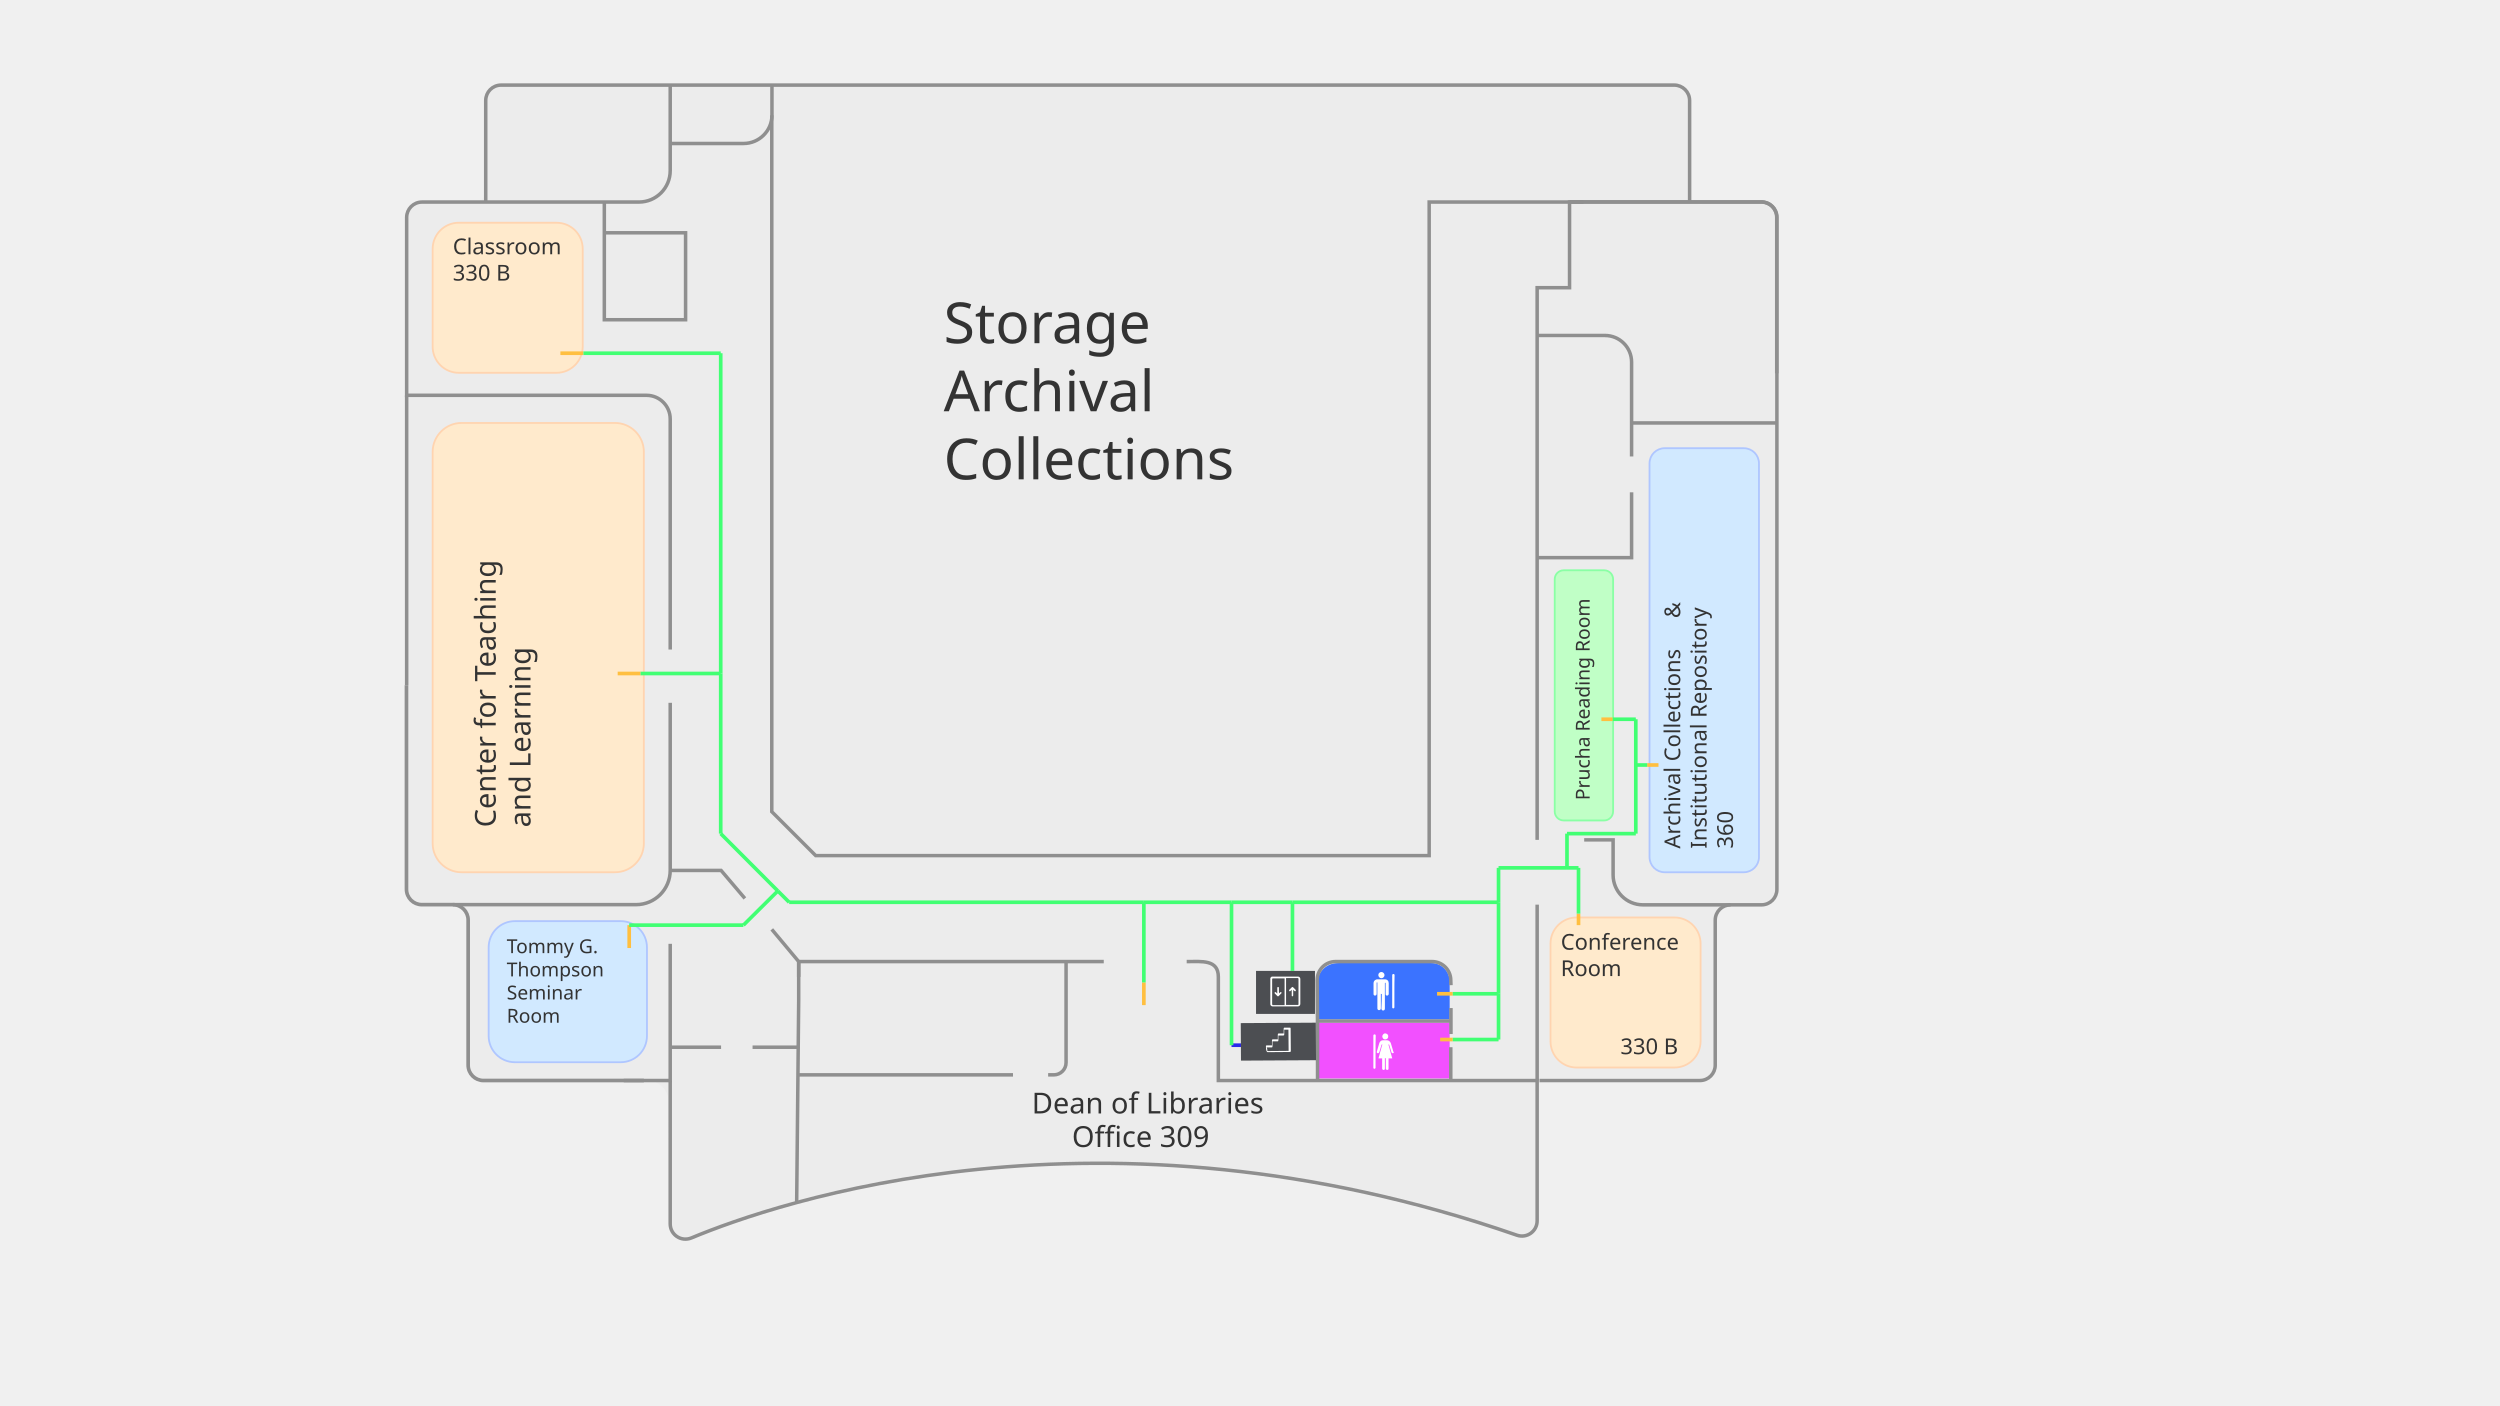
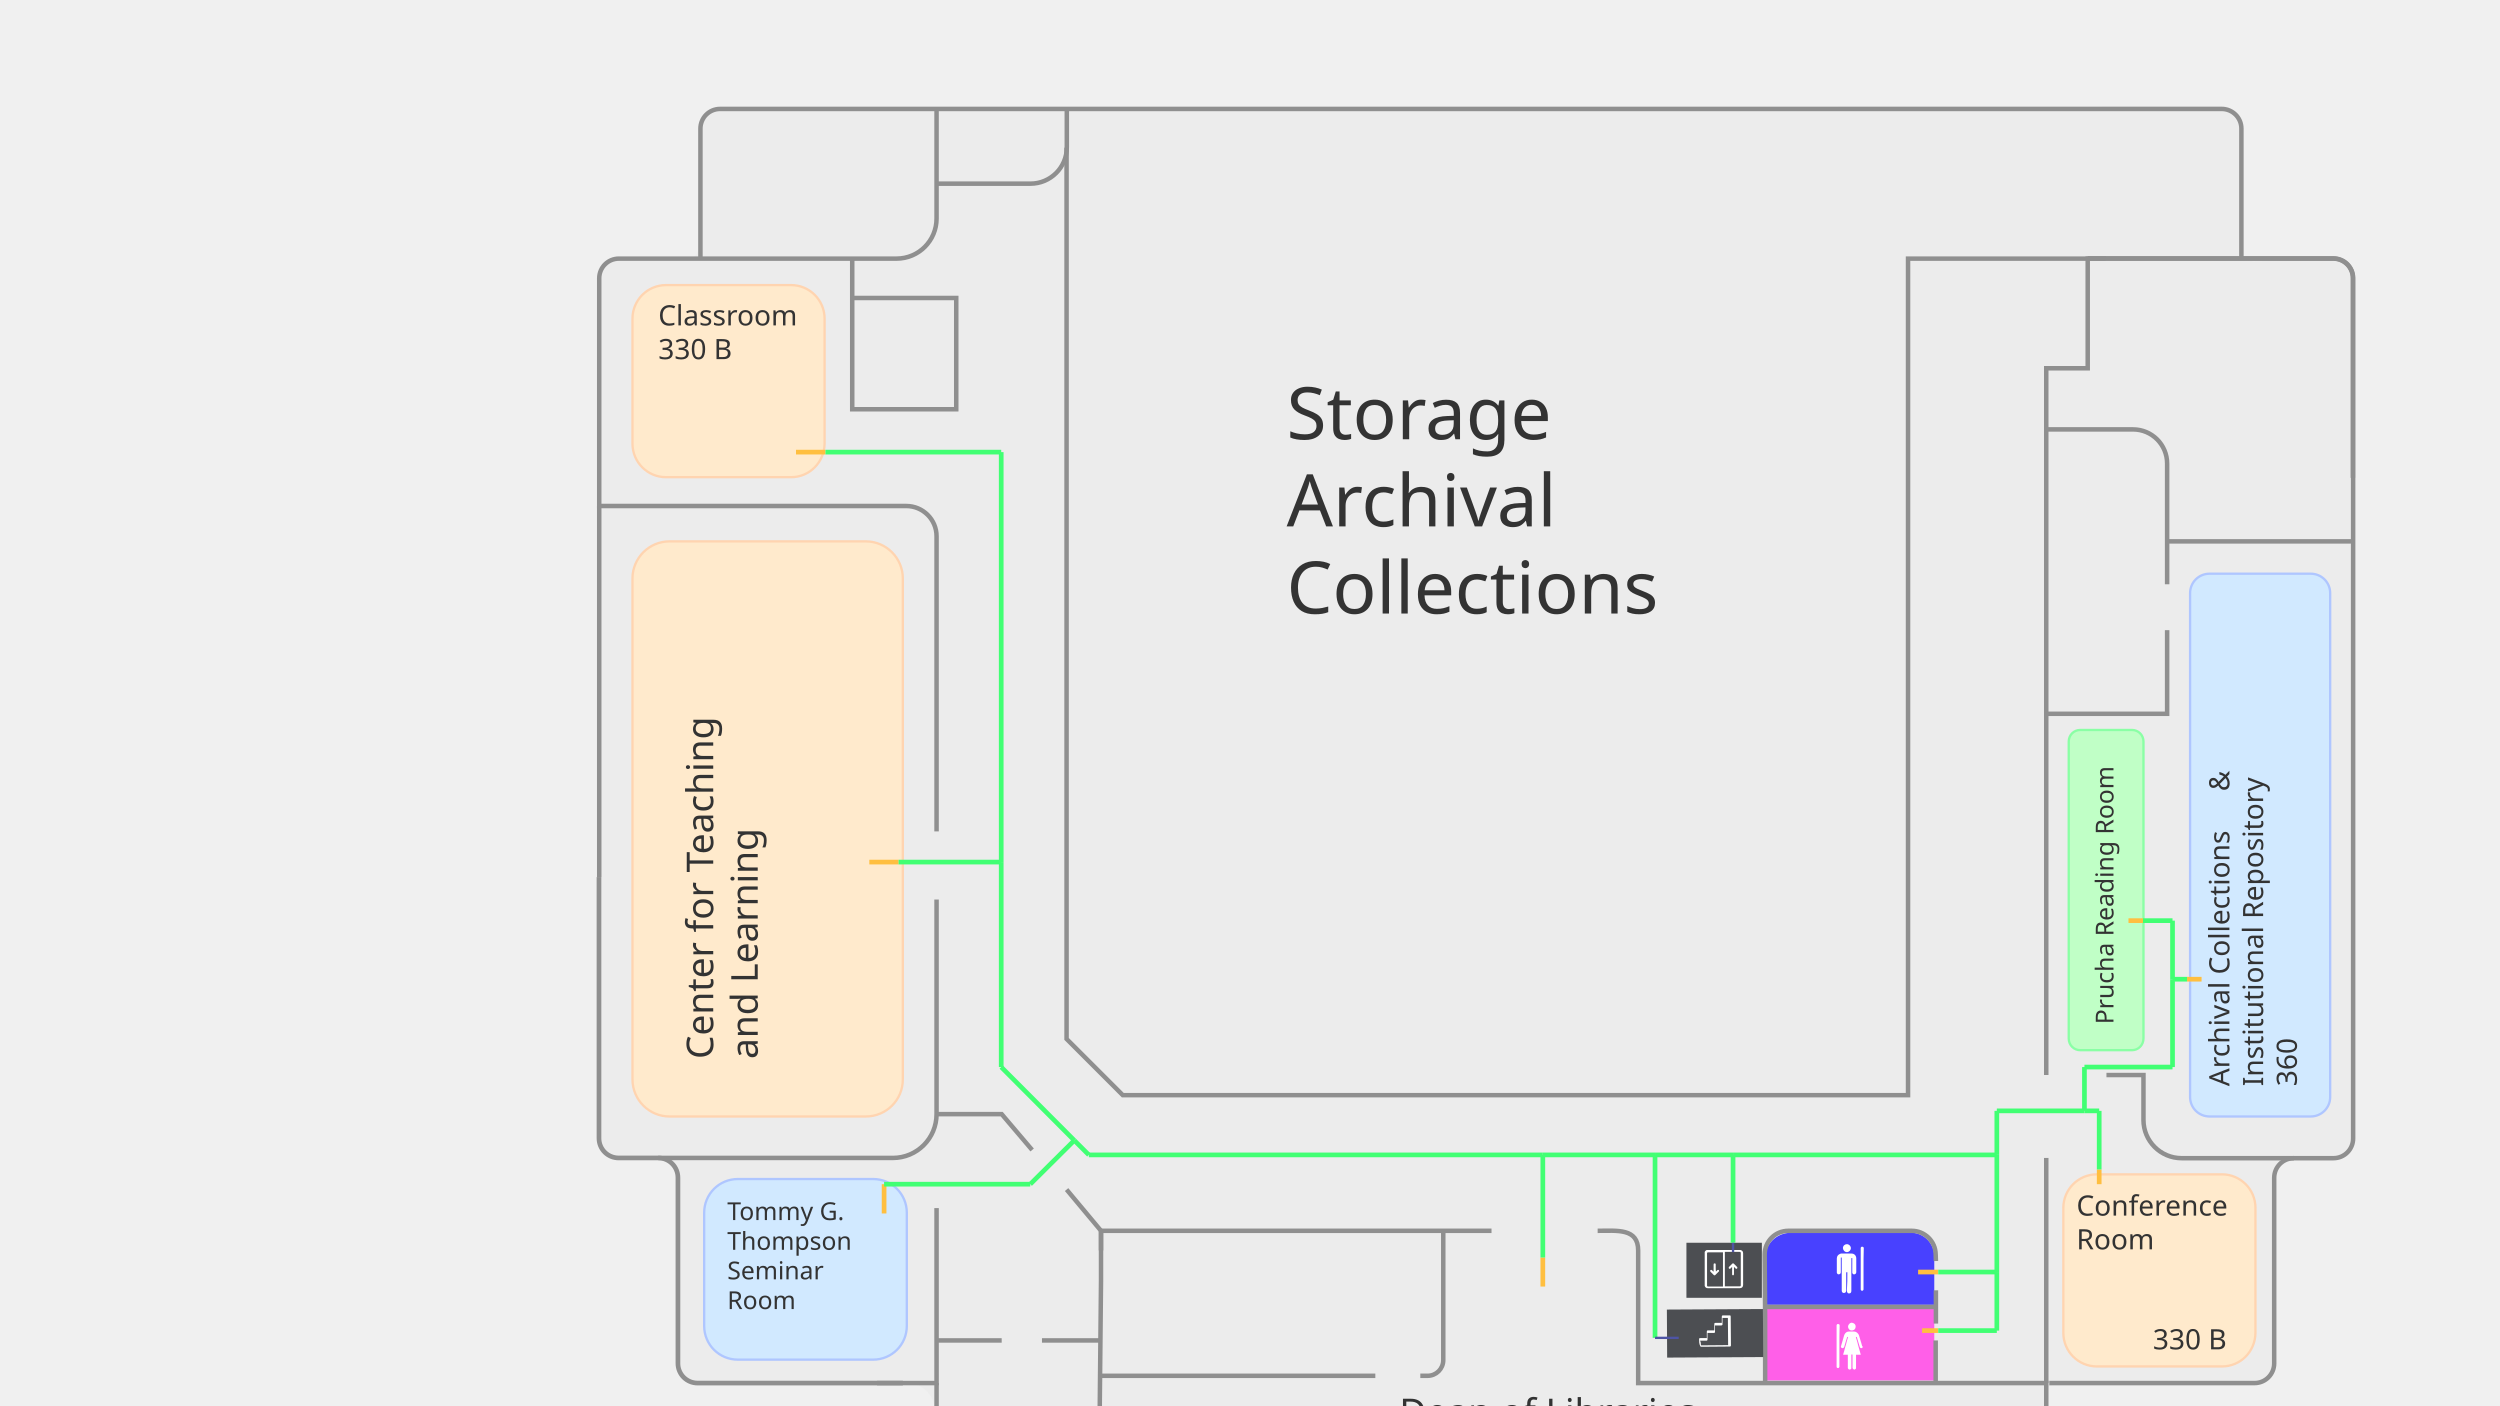
- <svg xmlns="http://www.w3.org/2000/svg" xmlns:xlink="http://www.w3.org/1999/xlink" version="1.1" id="Layer_1" x="0px" y="0px" width="1366px" height="768px" viewBox="0 0 1366 768" enable-background="new 0 0 1366 768" xml:space="preserve">
+ <svg xmlns="http://www.w3.org/2000/svg" xmlns:xlink="http://www.w3.org/1999/xlink" version="1.1" id="Layer_1" x="0px" y="0px" width="1366px" height="768px" viewBox="0 0 1000 600" enable-background="new 0 0 1366 768" xml:space="preserve">
  <path id="Base" fill="#ECECEC" d="M922.8,105.9V55.7c0-4.6-3-10.4-7.6-10.4l-641.6,1.3c-4.6,0-9.1,5.8-9.1,10.4v48.6  c0,4-2.9,5.1-6.9,5.1h-26.7c-4.6,0-8.7,5.2-8.7,11.6v364.4c0,4.6,3.9,8.2,8.5,8.2l16,0.1c4.6,0,8.5,3,8.5,7.6v80.3  c0.7,3.6,2.4,7.2,7,8h93.5c4.6,0,9.5,5.2,9.5,9.8l0.6,71.1c2.7,3.5,4.5,7,9.7,5.6l3.6-1C422,657.5,497.9,636,603.3,636  c92.8,0,178,18.5,225.3,39.7c5.5,2.5,12.8-4.1,10.5-10.5V598c0-4.6,1.3-7.3,5.9-7.3h84.1c4.6,0,8.3-2.4,8.3-7v-80.3  c0-4.6,3.7-8.4,8.4-8.4h16.7c4.6,0,8.3-3.7,8.3-8.3V122.3c0-5.2-3.1-12-8.3-12l-34.2,1.3C925.3,111.5,922.8,109,922.8,105.9z" />
-   <g id="Portals">
-     <line id="Stair.1.floor1" fill="none" stroke="#2A2AEA" stroke-width="2" stroke-miterlimit="10" x1="672.9" y1="571.1" x2="683" y2="571.1" />
-     <line id="Elev.1.floor1" fill="none" stroke="#2A2AEA" stroke-width="2" stroke-miterlimit="10" x1="706.2" y1="530.5" x2="706.2" y2="536.8" />
-   </g>
  <g id="Rooms">
    <a id="Seminar_1_" xlink:href="#">
      <g>
        <path id="_x3C_Group_x3E__5_" fill="#D1E9FF" stroke="#AFC6FF" stroke-miterlimit="10" d="M339.1,580.4h-57.7     c-8,0-14.4-6.4-14.4-14.4v-48.3c0-8,6.4-14.4,14.4-14.4h57.7c8,0,14.4,6.4,14.4,14.4V566C353.5,574,347.1,580.4,339.1,580.4z" />
      </g>
    </a>
    <a id="CFTaL_1_" xlink:href="#">
      <g>
        <path id="_x3C_Group_x3E__4_" fill="#FFEACC" stroke="#FFD4B0" stroke-miterlimit="10" d="M336,476.6h-83.8     c-8.7,0-15.8-7.1-15.8-15.8V246.9c0-8.7,7.1-15.8,15.8-15.8H336c8.7,0,15.8,7.1,15.8,15.8v213.9     C351.8,469.6,344.7,476.6,336,476.6z" />
      </g>
    </a>
-     <a id="330B_1_" xlink:href="#">
+     <a id="_x33_30B" xlink:href="#">
      <g>
        <path id="_x3C_Group_x3E__3_" fill="#FFEACC" stroke="#FFD4B0" stroke-miterlimit="10" d="M304.1,203.7h-53.4     c-7.9,0-14.3-6.4-14.3-14.3V136c0-7.9,6.4-14.3,14.3-14.3h53.4c7.9,0,14.3,6.4,14.3,14.3v53.4C318.3,197.3,312,203.7,304.1,203.7     z" />
      </g>
    </a>
    <a id="Prucha_1_" xlink:href="#">
      <g>
        <path id="_x3C_Group_x3E__2_" fill="#C0FFC6" stroke="#8AFFA5" stroke-miterlimit="10" d="M876.5,448.3h-22.1     c-2.7,0-4.9-2.2-4.9-4.9V316.5c0-2.7,2.2-4.9,4.9-4.9h22.1c2.7,0,4.9,2.2,4.9,4.9v126.8C881.4,446.1,879.2,448.3,876.5,448.3z" />
      </g>
    </a>
    <a id="Archives_1_" xlink:href="#">
      <g>
        <path id="_x3C_Group_x3E__1_" fill="#D1E9FF" stroke="#AFC6FF" stroke-miterlimit="10" d="M952.8,476.6h-43.2     c-4.6,0-8.3-3.7-8.3-8.3V253.2c0-4.6,3.7-8.3,8.3-8.3h43.2c4.6,0,8.3,3.7,8.3,8.3v215.1C961.1,472.9,957.4,476.6,952.8,476.6z" />
      </g>
    </a>
    <a id="Conference_1_" xlink:href="#">
      <g>
        <path id="_x3C_Group_x3E_" fill="#FFEACC" stroke="#FFD4B0" stroke-miterlimit="10" d="M914.9,583.3h-53.4     c-7.9,0-14.3-6.4-14.3-14.3v-53.4c0-7.9,6.4-14.3,14.3-14.3h53.4c7.9,0,14.3,6.4,14.3,14.3V569     C929.1,577,922.8,583.3,914.9,583.3z" />
      </g>
    </a>
-     <path id="Mens3" fill="#3B73FF" d="M792.1,557h-72.4v-19.1c0-6.5,4.6-11.7,11.7-11.7H782c5.6,0,10.1,4.5,10.1,10.1V557z" />
-     <rect id="Womens3" x="720.7" y="558.8" fill="#F250FF" width="71.4" height="30.5" />
+     <path id="Mens3" fill="#4841FF" d="M792.1,557h-72.4v-19.1c0-6.5,4.6-11.7,11.7-11.7H782c5.6,0,10.1,4.5,10.1,10.1V557z" />
+     <rect id="Womens3" x="720.7" y="558.8" fill="#FF5FE8" width="71.4" height="30.5" />
  </g>
  <g id="Base_1_">
    <g id="Icons_1_">
      <g>
        <path fill="#FFFFFF" d="M751.6,574.6c0,2.9,0,5.7,0,8.6c0,0.2,0,0.2,0,0.3c-0.1,0.3-0.3,0.5-0.6,0.5s-0.6-0.2-0.6-0.6     c0-0.1,0-0.2,0-0.3c0-5.7,0-11.4,0-17.1c0-0.1,0-0.2,0-0.3c0.1-0.3,0.3-0.6,0.7-0.5c0.3,0,0.6,0.2,0.6,0.6c0,0.1,0,0.2,0,0.2     C751.6,568.9,751.6,571.7,751.6,574.6z" />
      </g>
      <g>
        <g>
          <path fill="#FFFFFF" d="M755,543.1c-0.2,0-0.3,0-0.5,0c0,0.1,0,0.2,0,0.2c0,2.5,0,5,0,7.5c0,0.6-0.2,1-0.7,1.1      c-0.6,0.2-1.2-0.2-1.2-0.9c0-0.1,0-0.2,0-0.3c0-4.5,0-9,0-13.5c0-0.2,0.1-0.4-0.2-0.4s-0.2,0.2-0.2,0.4c0,1.9,0,3.8,0,5.8      c0,0.4-0.1,0.7-0.5,0.9c-0.6,0.3-1.1-0.1-1.2-0.6c0-0.1,0-0.2,0-0.2c0-1.9,0-3.9,0-5.9c0-1,0.6-1.7,1.5-2      c0.2-0.1,0.4-0.1,0.6-0.1c1.4,0,2.8,0,4.1,0s2.1,0.9,2.1,2.1c0,1.9,0,3.9,0,5.9c0,0.6-0.6,1-1.1,0.9c-0.3-0.1-0.5-0.3-0.6-0.6      c0-0.1,0-0.2,0-0.4c0-1.9,0-3.7,0-5.6c0-0.2,0.1-0.4-0.2-0.4c-0.2,0-0.2,0.2-0.2,0.4c0,4.5,0,9.1,0,13.6c0,0.6-0.2,1-0.7,1.1      c-0.6,0.2-1.1-0.2-1.2-0.9c0-0.1,0-0.2,0-0.3C755,548.1,755,545.7,755,543.1C755,543.3,755,543.2,755,543.1z" />
          <path fill="#FFFFFF" d="M753.1,532.8c0-1,0.8-1.7,1.7-1.7s1.7,0.8,1.7,1.7s-0.8,1.7-1.7,1.7S753.2,533.8,753.1,532.8z" />
        </g>
        <path fill="#FFFFFF" d="M761.9,541.6c0,2.9,0,5.7,0,8.6c0,0.2,0,0.2,0,0.3c-0.1,0.3-0.3,0.5-0.6,0.5s-0.6-0.2-0.6-0.6     c0-0.1,0-0.2,0-0.3c0-5.7,0-11.4,0-17.1c0-0.1,0-0.2,0-0.3c0.1-0.3,0.3-0.6,0.7-0.5c0.3,0,0.6,0.2,0.6,0.6c0,0.1,0,0.2,0,0.2     C761.9,536,761.9,538.7,761.9,541.6z" />
      </g>
    </g>
    <g>
      <path fill="#FFFFFF" d="M761.6,575C761.5,575,761.5,575.1,761.6,575c-0.2,0.4-0.4,0.5-0.7,0.5s-0.5-0.2-0.6-0.5s-0.2-0.7-0.3-1    c-0.3-1-0.6-2-0.9-3c0-0.1,0-0.2-0.1-0.2c0,0,0-0.1-0.1-0.1s-0.2,0-0.3,0c0.1,0.3,0.1,0.5,0.2,0.7c0.3,1,0.6,1.9,0.8,2.9    c0.4,1.3,0.7,2.6,1.1,3.9c0,0.1,0,0.1-0.1,0.1c-0.6,0-1.2,0-1.8,0c-0.1,0-0.1,0-0.1,0.1c0,1.8,0,3.6,0,5.4c0,0.2,0,0.5-0.2,0.6    c-0.2,0.2-0.5,0.3-0.7,0.2c-0.3-0.1-0.5-0.3-0.6-0.6c0-0.1,0-0.2,0-0.3c0-1.8,0-3.6,0-5.3c0-0.2,0-0.2-0.2-0.2c-0.1,0-0.1,0-0.2,0    c-0.1,0-0.1,0-0.1,0.1v0.1c0,1.8,0,3.5,0,5.3c0,0.1,0,0.2,0,0.4s-0.1,0.3-0.3,0.4c-0.4,0.3-0.9,0.1-1.1-0.3    c-0.1-0.1-0.1-0.3-0.1-0.4c0-1.8,0-3.6,0-5.4c0-0.1,0-0.1-0.1-0.1c-0.6,0-1.2,0-1.8,0c-0.1,0-0.1,0-0.1-0.1c0.3-1,0.6-1.9,0.8-2.9    c0.3-1,0.6-1.9,0.8-2.9c0.2-0.5,0.3-1.1,0.5-1.6c0,0,0,0,0-0.1c-0.1,0-0.2,0-0.3,0l-0.1,0.1c-0.1,0.4-0.3,0.9-0.4,1.3    c-0.3,0.9-0.5,1.8-0.8,2.7c0,0.1-0.1,0.3-0.2,0.4c-0.1,0.2-0.4,0.3-0.6,0.3c-0.3,0-0.5-0.2-0.6-0.4s-0.1-0.3,0-0.5    c0.3-1,0.6-2.1,0.9-3.1c0.2-0.6,0.3-1.2,0.5-1.7s0.5-0.8,0.9-1.1c0.3-0.2,0.7-0.3,1.1-0.3c0.7,0,1.4,0,2.1,0    c0.8,0,1.4,0.4,1.9,1.1c0.2,0.3,0.3,0.6,0.4,1c0.3,1,0.6,2,0.9,3c0.1,0.4,0.2,0.8,0.3,1.1c0,0,0,0,0,0.1    C761.6,574.7,761.6,574.9,761.6,575z" />
      <path fill="#FFFFFF" d="M757.3,564.7c0.1,0,0.2,0.1,0.2,0.1c0.3,0.1,0.6,0.3,0.8,0.6s0.3,0.7,0.2,1.2c-0.1,0.7-0.5,1.1-1.2,1.3    s-1.5-0.1-1.8-0.8c-0.3-0.6-0.3-1.1,0.1-1.7c0.2-0.3,0.5-0.6,0.9-0.7c0.1,0,0.1,0,0.1-0.1C756.9,564.7,757.1,564.7,757.3,564.7z" />
    </g>
  </g>
  <g id="Walls">
    <path fill="none" stroke="#8F8F8F" stroke-width="2" stroke-miterlimit="9.6" d="M351.8,590.4h-87.6c-4.6,0-8.4-3.7-8.4-8.4v-79.3   c0-4.6-3.7-8.4-8.4-8.4h-16.9c-4.6,0-8.4-3.7-8.4-8.4V374.4" />
    <line fill="none" stroke="#8F8F8F" stroke-width="1.92" stroke-miterlimit="9.6" x1="222.2" y1="374.4" x2="222.2" y2="216" />
    <path fill="none" stroke="#8F8F8F" stroke-width="1.92" stroke-miterlimit="9.6" d="M857.6,110.3h7.7h97.2c4.6,0,8.4,3.7,8.4,8.4   V486c0,4.6-3.7,8.4-8.4,8.4h-16.9c-4.6,0-8.4,3.7-8.4,8.4V582c0,4.6-3.7,8.4-8.4,8.4h-87.6" />
    <path fill="none" stroke="#8F8F8F" stroke-width="1.92" stroke-miterlimit="9.6" d="M374.6,210" />
    <path fill="none" stroke="#8F8F8F" stroke-width="1.92" stroke-miterlimit="9.6" d="M374.6,198.1" />
    <path fill="none" stroke="#8F8F8F" stroke-width="1.92" stroke-miterlimit="9.6" d="M366.2,354.9v-126c0-7.1-5.8-12.9-12.9-12.9   H222.2v-97.2c0-4.6,3.7-8.4,8.4-8.4h118.5c9.5,0,17.1-7.7,17.1-17.1V46.5" />
    <path fill="none" stroke="#8F8F8F" stroke-width="1.92" stroke-miterlimit="9.6" d="M265.4,110.4V54.9c0-4.6,3.7-8.4,8.4-8.4h641   c4.6,0,8.4,3.7,8.4,8.4v55.5" />
    <path fill="none" stroke="#8F8F8F" stroke-width="1.92" stroke-miterlimit="9.6" d="M849.2,249.4" />
    <path fill="none" stroke="#8F8F8F" stroke-width="1.92" stroke-miterlimit="9.6" d="M937.2,507.8" />
    <path fill="none" stroke="#8F8F8F" stroke-width="1.92" stroke-miterlimit="9.6" d="M970.8,435.9" />
    <path fill="none" stroke="#8F8F8F" stroke-width="1.92" stroke-miterlimit="9.6" d="M870.1,110.4" />
    <path fill="none" stroke="#8F8F8F" stroke-width="1.92" stroke-miterlimit="9.6" d="M358.5,110.4" />
    <path fill="none" stroke="#8F8F8F" stroke-width="1.92" stroke-miterlimit="9.6" d="M366.2,602.1" />
    <path fill="none" stroke="#8F8F8F" stroke-width="1.92" stroke-miterlimit="9.6" d="M396.3,525.4" />
    <path fill="none" stroke="#8F8F8F" stroke-width="1.92" stroke-miterlimit="9.6" d="M470.3,493.4" />
    <path fill="none" stroke="#8F8F8F" stroke-width="1.92" stroke-miterlimit="9.6" d="M442.6,493.4" />
    <path fill="none" stroke="#8F8F8F" stroke-width="1.92" stroke-miterlimit="9.6" d="M247.4,494.3h100.1c10.4,0,18.7-8.4,18.7-18.7   V384" />
    <polyline fill="none" stroke="#8F8F8F" stroke-width="1.92" stroke-miterlimit="9.6" points="366.2,515.7 366.2,590.4 346.1,590.4    340.8,590.4  " />
    <polyline fill="none" stroke="#8F8F8F" stroke-width="1.92" stroke-miterlimit="9.6" points="435.3,656.9 436.4,546.8 436.4,525.4    603.1,525.4  " />
    <path fill="none" stroke="#8F8F8F" stroke-width="1.92" stroke-miterlimit="9.6" d="M366.2,590.4v78.3c0,6,6,10,11.6,7.7   c45.9-19.1,223.2-80.5,451-1.5c5.5,1.9,11.1-2.1,11.1-7.9v-76.6H665.7v-56.6c0-9.6-8.9-8.4-17.3-8.4" />
    <line fill="none" stroke="#8F8F8F" stroke-width="1.92" stroke-miterlimit="9.6" x1="839.9" y1="494.3" x2="839.9" y2="590.4" />
    <path fill="none" stroke="#8F8F8F" stroke-width="1.92" stroke-miterlimit="9.6" d="M945.6,494.4h-47.9c-9,0-16.3-7.3-16.3-16.3   v-19.2h-15.8" />
    <path fill="none" stroke="#8F8F8F" stroke-width="1.92" stroke-miterlimit="9.6" d="M839.9,458.9V157.2h17.7v-46.8h104.8   c4.6,0,8.4,3.7,8.4,8.4V204" />
    <path fill="none" stroke="#8F8F8F" stroke-width="1.92" stroke-miterlimit="9.6" d="M366.2,78.4h40.1c8.5,0,15.5-6.9,15.5-15.5   V46.5" />
    <polyline fill="none" stroke="#8F8F8F" stroke-width="1.92" stroke-miterlimit="9.6" points="421.7,63 421.7,443.5 445.7,467.5    780.9,467.5 780.9,110.4 865.3,110.4  " />
    <path fill="none" stroke="#8F8F8F" stroke-width="1.92" stroke-miterlimit="9.6" d="M840.4,183.3h36.5c8.1,0,14.6,6.5,14.6,14.6   v51.5" />
    <line fill="none" stroke="#8F8F8F" stroke-width="1.92" stroke-miterlimit="9.6" x1="970.9" y1="231.1" x2="891.5" y2="231.1" />
    <polyline fill="none" stroke="#8F8F8F" stroke-width="1.92" stroke-miterlimit="9.6" points="330.2,110.4 330.2,174.7 374.6,174.7    374.6,127.2 330.2,127.2  " />
    <line fill="none" stroke="#8F8F8F" stroke-width="1.92" stroke-miterlimit="9.6" x1="366.2" y1="572.2" x2="394" y2="572.2" />
    <line fill="none" stroke="#8F8F8F" stroke-width="1.92" stroke-miterlimit="9.6" x1="411.2" y1="572.2" x2="436.4" y2="572.2" />
    <polyline fill="none" stroke="#8F8F8F" stroke-width="1.92" stroke-miterlimit="9.6" points="366.2,475.6 394,475.6 407,490.9  " />
    <polyline fill="none" stroke="#8F8F8F" stroke-width="1.92" stroke-miterlimit="9.6" points="421.7,507.8 436.4,525.4 436.4,533.8     " />
    <line fill="none" stroke="#8F8F8F" stroke-width="1.92" stroke-miterlimit="9.6" x1="436" y1="587.3" x2="553.5" y2="587.3" />
    <path fill="none" stroke="#8F8F8F" stroke-width="1.92" stroke-miterlimit="9.6" d="M582.5,525.4v55.2c0,3.7-3,6.7-6.7,6.7h-3.1" />
    <polyline fill="none" stroke="#8F8F8F" stroke-width="1.92" stroke-miterlimit="9.6" points="839.9,304.7 891.5,304.7 891.5,269     " />
    <path fill="none" stroke="#8F8F8F" stroke-width="1.92" stroke-miterlimit="9.6" d="M719.9,590.4v-28.3l-0.2-26.6   c0-5.6,4.5-10.1,10.1-10.1h52.7c5.5,0,10.1,4.4,10.2,10l0.1,2.9" />
    <line fill="none" stroke="#8F8F8F" stroke-width="1.92" stroke-miterlimit="9.6" x1="792.7" y1="557.9" x2="720.7" y2="557.9" />
    <line fill="none" stroke="#8F8F8F" stroke-width="1.92" stroke-miterlimit="9.6" x1="792.7" y1="572.2" x2="792.7" y2="590.4" />
    <g id="Elev">
      <rect x="686.3" y="530.5" fill="#4C4E52" width="32.2" height="23.5" />
      <g id="Icons">
        <g>
          <path fill="#FFFFFF" d="M695.2,533.6c4.7,0,9.4,0,14.2,0l0,0c0.8,0.2,1.1,0.7,1.1,1.4c0,4.5,0,9,0,13.5c0,0.9-0.6,1.4-1.4,1.4      c-3.5,0-7,0-10.5,0c-1,0-2.1,0-3.2,0c-0.7,0-1.1-0.4-1.3-1v-0.1c0-4.7,0-9.4,0-14.2v-0.1c0.1-0.4,0.4-0.7,0.8-0.9      C695,533.6,695.1,533.6,695.2,533.6z M702.7,549.1C702.8,549.1,702.8,549.1,702.7,549.1c2.2,0,4.2,0,6.3,0      c0.4,0,0.5-0.1,0.5-0.5c0-4.5,0-9.1,0-13.6c0-0.4-0.1-0.6-0.5-0.6c-2.1,0-4.1,0-6.1,0c-0.1,0-0.1,0-0.2,0      C702.7,539.4,702.7,544.2,702.7,549.1z M701.9,534.6c-0.1,0-0.1,0-0.2,0c-2.1,0-4.1,0-6.1,0c-0.4,0-0.5,0.1-0.5,0.5      c0,4.5,0,9,0,13.5c0,0.4,0.1,0.6,0.5,0.6c2.1,0,4.1,0,6.1,0c0.1,0,0.1,0,0.2,0C701.9,544.2,701.9,539.4,701.9,534.6z" />
          <path fill="#FFFFFF" d="M705.8,540.8c-0.2,0.2-0.4,0.4-0.7,0.7c-0.1,0.1-0.2,0.1-0.3,0.1c-0.2,0.1-0.4-0.1-0.4-0.2      s-0.1-0.4,0-0.5c0-0.1,0.1-0.1,0.1-0.1c0.4-0.4,0.9-0.9,1.3-1.3c0.3-0.3,0.5-0.3,0.8,0c0.4,0.4,0.9,0.9,1.3,1.3      c0.3,0.3,0.1,0.7-0.1,0.8c-0.2,0.1-0.4,0-0.5-0.1s-0.2-0.2-0.3-0.3s-0.2-0.2-0.4-0.4c0,0.1,0,0.1,0,0.2c0,1,0,1.9,0,2.9      c0,0.3-0.2,0.5-0.4,0.5s-0.4-0.1-0.4-0.4c0-0.1,0-0.1,0-0.2c0-0.9,0-1.8,0-2.7C705.8,540.9,705.8,540.8,705.8,540.8z" />
          <path fill="#FFFFFF" d="M698.9,542.8c0.2-0.2,0.4-0.4,0.6-0.6c0.1-0.1,0.2-0.1,0.3-0.1c0.2-0.1,0.4,0.1,0.4,0.2s0.1,0.4-0.1,0.5      c-0.1,0.1-0.2,0.2-0.3,0.3c-0.4,0.4-0.8,0.8-1.1,1.1s-0.5,0.3-0.8,0c-0.4-0.4-0.9-0.9-1.3-1.3c-0.3-0.3-0.2-0.7,0.1-0.8      c0.2-0.1,0.4,0,0.5,0.1c0.2,0.2,0.4,0.4,0.6,0.6c0,0,0,0,0.1,0c0-0.1,0-0.1,0-0.1c0-1,0-1.9,0-2.9c0-0.3,0.1-0.5,0.4-0.5      s0.5,0.1,0.5,0.4c0,0.4,0,0.8,0,1.2C698.8,541.5,698.8,542.2,698.9,542.8C698.8,542.8,698.8,542.8,698.9,542.8z" />
        </g>
      </g>
    </g>
    <g id="Stair">
-       <rect x="678" y="558.9" transform="matrix(1 -5.706427e-03 5.706427e-03 1 -3.2365 3.9953)" fill="#4C4E52" width="41" height="20.5" />
+       <rect x="678" y="558.9" transform="matrix(1 -5.706148e-03 5.706148e-03 1 -3.2363 3.9951)" fill="#4C4E52" width="41" height="20.5" />
      <g>
        <path fill="#FFFFFF" d="M691.7,571.5c0.1-0.3,0.3-0.3,0.6-0.3c0.9,0,1.7,0,2.5,0c0.1,0,0.1,0,0.2,0c0-0.1,0-0.2,0-0.2     c0-0.9,0-1.7,0-2.5c0-0.4,0.1-0.6,0.5-0.6c0.9,0,1.7,0,2.5,0c0.1,0,0.1,0,0.2,0c0-0.1,0-0.1,0-0.2c0-0.9,0-1.7,0-2.5     c0-0.3,0.1-0.5,0.5-0.5c0.9,0,1.7,0,2.5,0c0.1,0,0.1,0,0.2,0c0-0.1,0-0.2,0-0.2c0-0.9,0-1.7,0-2.5c0-0.2,0.1-0.4,0.3-0.5     c1.1,0,2.2,0,3.2,0c0.3,0.1,0.3,0.3,0.3,0.6c0.1,4,0,8.1,0.1,12.1c0,0.4-0.1,0.6-0.5,0.6c-4,0.1-8.1,0-12.1,0.1     c-0.2,0-0.5-0.1-0.5-0.3C691.7,573.7,691.7,572.6,691.7,571.5z M692.5,574.3c3.9,0,7.7-0.1,11.6-0.1c0-3.9-0.1-7.7-0.1-11.6     c-0.8,0-1.6,0-2.3,0c0,0.1,0,0.1,0,0.2c0,0.9,0,1.7,0,2.5c0,0.2,0,0.3-0.2,0.4c-0.1,0.1-0.2,0-0.3,0.1c-0.9,0-1.7,0-2.5,0     c-0.1,0-0.1,0-0.2,0c0,0.1,0,0.1,0,0.2c0,0.9,0,1.7,0,2.5c0,0.3-0.1,0.5-0.5,0.5c-0.9,0-1.7,0-2.5,0c-0.1,0-0.1,0-0.2,0     c0,0.1,0,0.2,0,0.2c0,0.9,0,1.7,0,2.5c0,0.4-0.1,0.6-0.5,0.6c-0.9,0-1.7,0-2.5,0c-0.1,0-0.1,0-0.2,0     C692.4,572.8,692.5,573.5,692.5,574.3z" />
      </g>
    </g>
    <line fill="none" stroke="#8F8F8F" stroke-width="1.92" stroke-miterlimit="9.6" x1="792.8" y1="550.8" x2="792.8" y2="565" />
  </g>
  <g id="Doors">
-     <line id="DeanOffice" fill="none" stroke="#FFBF40" stroke-width="2" stroke-miterlimit="10" x1="625" y1="536.8" x2="625" y2="549.2" />
+     <line id="DeansOffice" fill="none" stroke="#FFBF40" stroke-width="2" stroke-miterlimit="10" x1="625" y1="536.8" x2="625" y2="549.2" />
    <line id="Seminar" fill="none" stroke="#FFBF40" stroke-width="2" stroke-miterlimit="10" x1="343.8" y1="505.5" x2="343.8" y2="518" />
    <line id="CFTaL" fill="none" stroke="#FFBF40" stroke-width="2" stroke-miterlimit="10" x1="350" y1="368" x2="337.5" y2="368" />
-     <line id="330B" fill="none" stroke="#FFBF40" stroke-width="2" stroke-miterlimit="10" x1="318.8" y1="193" x2="306.2" y2="193" />
+     <line id="_x33_30B_1_" fill="none" stroke="#FFBF40" stroke-width="2" stroke-miterlimit="10" x1="318.8" y1="193" x2="306.2" y2="193" />
    <line id="Archives" fill="none" stroke="#FFBF40" stroke-width="2" stroke-miterlimit="10" x1="900" y1="418" x2="906.2" y2="418" />
    <line id="Prucha" fill="none" stroke="#FFBF40" stroke-width="2" stroke-miterlimit="10" x1="881.2" y1="393" x2="875" y2="393" />
    <line id="Conference" fill="none" stroke="#FFBF40" stroke-width="2" stroke-miterlimit="10" x1="862.5" y1="499.2" x2="862.5" y2="505.5" />
    <line id="Mens3_1_" fill="none" stroke="#FFBF40" stroke-width="2" stroke-miterlimit="10" x1="793.8" y1="543" x2="785.2" y2="543" />
    <line id="Womens3_1_" fill="none" stroke="#FFBF40" stroke-width="2" stroke-miterlimit="10" x1="793.8" y1="568" x2="786.9" y2="568" />
  </g>
  <g id="Labels_1_">
    <text transform="matrix(1 0 0 1 276.8668 520.8088)" fill="#333333" font-family="'Retroica'" font-size="10.56px">Tommy G. </text>
    <text transform="matrix(1 0 0 1 276.8668 533.5088)" fill="#333333" font-family="'Retroica'" font-size="10.56px">Thompson </text>
    <text transform="matrix(1 0 0 1 276.8668 546.1088)" fill="#333333" font-family="'Retroica'" font-size="10.56px">Seminar</text>
    <text transform="matrix(1 0 0 1 276.8668 558.8088)" fill="#333333" font-family="'Retroica'" font-size="10.56px">Room</text>
-     <text transform="matrix(6.123234e-17 -1 1 6.123234e-17 270.8627 452.0508)" fill="#333333" font-family="'Retroica'" font-size="15.827px">Center for Teaching</text>
-     <text transform="matrix(6.123234e-17 -1 1 6.123234e-17 289.8627 452.0508)" fill="#333333" font-family="'Retroica'" font-size="15.827px">and Learning</text>
+     <text transform="matrix(6.123234e-17 -1 1 6.123234e-17 270.8627 452.051)" fill="#333333" font-family="'Retroica'" font-size="15.827px">Center for Teaching</text>
+     <text transform="matrix(6.123234e-17 -1 1 6.123234e-17 289.8627 452.051)" fill="#333333" font-family="'Retroica'" font-size="15.827px">and Learning</text>
    <text transform="matrix(1 0 0 1 247.3999 138.9154)" fill="#333333" font-family="'Retroica'" font-size="12px">Classroom</text>
    <text transform="matrix(1 0 0 1 247.3999 153.3154)" fill="#333333" font-family="'Retroica'" font-size="12px">330 B</text>
    <text transform="matrix(1 0 0 1 563.7688 608.392)" fill="#333333" font-family="'Retroica'" font-size="15.827px">Dean of Libraries</text>
    <text transform="matrix(1 0 0 1 585.7001 626.7089)" fill="#333333" font-family="'Retroica'" font-size="15.827px">Office 309 </text>
-     <text transform="matrix(-3.267949e-07 -1 1 -3.267949e-07 918.0762 463.677)" fill="#333333" font-family="'Retroica'" font-size="12px">Archival Collections </text>
-     <text transform="matrix(-3.267949e-07 -1 1 -3.267949e-07 918.0761 337.7756)" fill="#333333" font-family="'MyriadPro-Semibold'" font-size="12px">&amp;</text>
-     <text transform="matrix(-3.267949e-07 -1 1 -3.267949e-07 932.4762 463.677)" fill="#333333" font-family="'Retroica'" font-size="12px">Institutional Repository </text>
-     <text transform="matrix(-3.267949e-07 -1 1 -3.267949e-07 946.8762 463.675)" fill="#333333" font-family="'Retroica'" font-size="12px">360</text>
-     <text transform="matrix(-3.267949e-07 -1 1 -3.267949e-07 868.5922 437.216)" fill="#333333" font-family="'Retroica'" font-size="10.56px">Prucha Reading Room</text>
+     <text transform="matrix(-3.267949e-07 -1 1 -3.267949e-07 918.0762 463.6771)" fill="#333333" font-family="'Retroica'" font-size="12px">Archival Collections </text>
+     <text transform="matrix(-3.267949e-07 -1 1 -3.267949e-07 918.0761 337.7757)" fill="#333333" font-family="'MyriadPro-Semibold'" font-size="12px">&amp;</text>
+     <text transform="matrix(-3.267949e-07 -1 1 -3.267949e-07 932.4762 463.6771)" fill="#333333" font-family="'Retroica'" font-size="12px">Institutional Repository </text>
+     <text transform="matrix(-3.267949e-07 -1 1 -3.267949e-07 946.8762 463.6751)" fill="#333333" font-family="'Retroica'" font-size="12px">360</text>
+     <text transform="matrix(-3.267949e-07 -1 1 -3.267949e-07 868.5922 437.2162)" fill="#333333" font-family="'Retroica'" font-size="10.56px">Prucha Reading Room</text>
    <g>
      <text transform="matrix(1 0 0 1 515.6287 187.5154)" fill="#333333" font-family="'Retroica'" font-size="31px">Storage </text>
      <text transform="matrix(1 0 0 1 515.6287 224.7154)" fill="#333333" font-family="'Retroica'" font-size="31px">Archival</text>
      <text transform="matrix(1 0 0 1 515.6287 261.9154)" fill="#333333" font-family="'Retroica'" font-size="31px">Collections</text>
    </g>
    <text transform="matrix(1 0 0 1 852.7898 518.9171)" fill="#333333" font-family="'Retroica'" font-size="12px">Conference</text>
    <text transform="matrix(1 0 0 1 852.7898 533.3171)" fill="#333333" font-family="'Retroica'" font-size="12px">Room</text>
    <text transform="matrix(1 0 0 1 885.3996 576.0039)" fill="#333333" font-family="'Retroica'" font-size="12px">330 B</text>
  </g>
  <g id="Paths">
    <line fill="none" stroke="#41FF73" stroke-width="2" stroke-miterlimit="10" x1="625" y1="536.8" x2="625" y2="493" />
    <line fill="none" stroke="#41FF73" stroke-width="2" stroke-miterlimit="10" x1="393.8" y1="193" x2="318.8" y2="193" />
    <line fill="none" stroke="#41FF73" stroke-width="2" stroke-miterlimit="10" x1="393.8" y1="368" x2="393.8" y2="193" />
    <line fill="none" stroke="#41FF73" stroke-width="2" stroke-miterlimit="10" x1="393.8" y1="455.5" x2="393.8" y2="368" />
    <line fill="none" stroke="#41FF73" stroke-width="2" stroke-miterlimit="10" x1="425" y1="486.8" x2="393.8" y2="455.5" />
    <line fill="none" stroke="#41FF73" stroke-width="2" stroke-miterlimit="10" x1="431.2" y1="493" x2="425" y2="486.8" />
    <line fill="none" stroke="#41FF73" stroke-width="2" stroke-miterlimit="10" x1="625" y1="493" x2="431.2" y2="493" />
    <line fill="none" stroke="#41FF73" stroke-width="2" stroke-miterlimit="10" x1="818.8" y1="568" x2="793.8" y2="568" />
    <line fill="none" stroke="#41FF73" stroke-width="2" stroke-miterlimit="10" x1="818.8" y1="543" x2="818.8" y2="568" />
    <line fill="none" stroke="#41FF73" stroke-width="2" stroke-miterlimit="10" x1="862.5" y1="474.2" x2="862.5" y2="499.2" />
    <line fill="none" stroke="#41FF73" stroke-width="2" stroke-miterlimit="10" x1="856.2" y1="474.2" x2="862.5" y2="474.2" />
    <line fill="none" stroke="#41FF73" stroke-width="2" stroke-miterlimit="10" x1="818.8" y1="474.2" x2="856.2" y2="474.2" />
    <line fill="none" stroke="#41FF73" stroke-width="2" stroke-miterlimit="10" x1="818.8" y1="493" x2="818.8" y2="474.2" />
    <line fill="none" stroke="#41FF73" stroke-width="2" stroke-miterlimit="10" x1="818.8" y1="493" x2="706.2" y2="493" />
    <line fill="none" stroke="#41FF73" stroke-width="2" stroke-miterlimit="10" x1="818.8" y1="543" x2="818.8" y2="493" />
    <line fill="none" stroke="#41FF73" stroke-width="2" stroke-miterlimit="10" x1="793.8" y1="543" x2="818.8" y2="543" />
    <line fill="none" stroke="#41FF73" stroke-width="2" stroke-miterlimit="10" x1="672.9" y1="493" x2="706.2" y2="493" />
    <line fill="none" stroke="#41FF73" stroke-width="2" stroke-miterlimit="10" x1="625" y1="493" x2="672.9" y2="493" />
    <line fill="none" stroke="#41FF73" stroke-width="2" stroke-miterlimit="10" x1="393.8" y1="368" x2="350" y2="368" />
    <line fill="none" stroke="#41FF73" stroke-width="2" stroke-miterlimit="10" x1="406.2" y1="505.5" x2="343.8" y2="505.5" />
    <line fill="none" stroke="#41FF73" stroke-width="2" stroke-miterlimit="10" x1="425" y1="486.8" x2="406.2" y2="505.5" />
    <line fill="none" stroke="#41FF73" stroke-width="2" stroke-miterlimit="10" x1="425" y1="486.8" x2="425" y2="486.8" />
    <line fill="none" stroke="#41FF73" stroke-width="2" stroke-miterlimit="10" x1="893.8" y1="393" x2="881.2" y2="393" />
    <line fill="none" stroke="#41FF73" stroke-width="2" stroke-miterlimit="10" x1="893.8" y1="418" x2="893.8" y2="393" />
    <line fill="none" stroke="#41FF73" stroke-width="2" stroke-miterlimit="10" x1="893.8" y1="455.5" x2="893.8" y2="418" />
    <line fill="none" stroke="#41FF73" stroke-width="2" stroke-miterlimit="10" x1="856.2" y1="455.5" x2="893.8" y2="455.5" />
    <line fill="none" stroke="#41FF73" stroke-width="2" stroke-miterlimit="10" x1="856.2" y1="474.2" x2="856.2" y2="455.5" />
    <line fill="none" stroke="#41FF73" stroke-width="2" stroke-miterlimit="10" x1="893.8" y1="418" x2="900" y2="418" />
-     <line fill="none" stroke="#41FF73" stroke-width="2" stroke-miterlimit="10" x1="706.2" y1="493" x2="706.2" y2="530.5" />
    <line fill="none" stroke="#41FF73" stroke-width="2" stroke-miterlimit="10" x1="672.9" y1="493" x2="672.9" y2="571.1" />
+     <line id="_x3C_Path_x3E_" fill="none" stroke="#41FF73" stroke-width="2" stroke-miterlimit="10" x1="706.2" y1="493" x2="706.2" y2="530.5" />
+   </g>
+   <g id="Portals">
+     <line id="Stair.3.floor1" fill="none" stroke="#4E54A4" stroke-miterlimit="10" x1="672.9" y1="571.1" x2="683" y2="571.1" />
+     <line id="Elev.3.floor1" fill="none" stroke="#4E54A4" stroke-miterlimit="10" x1="706.2" y1="530.5" x2="706.2" y2="534.5" />
  </g>
</svg>
